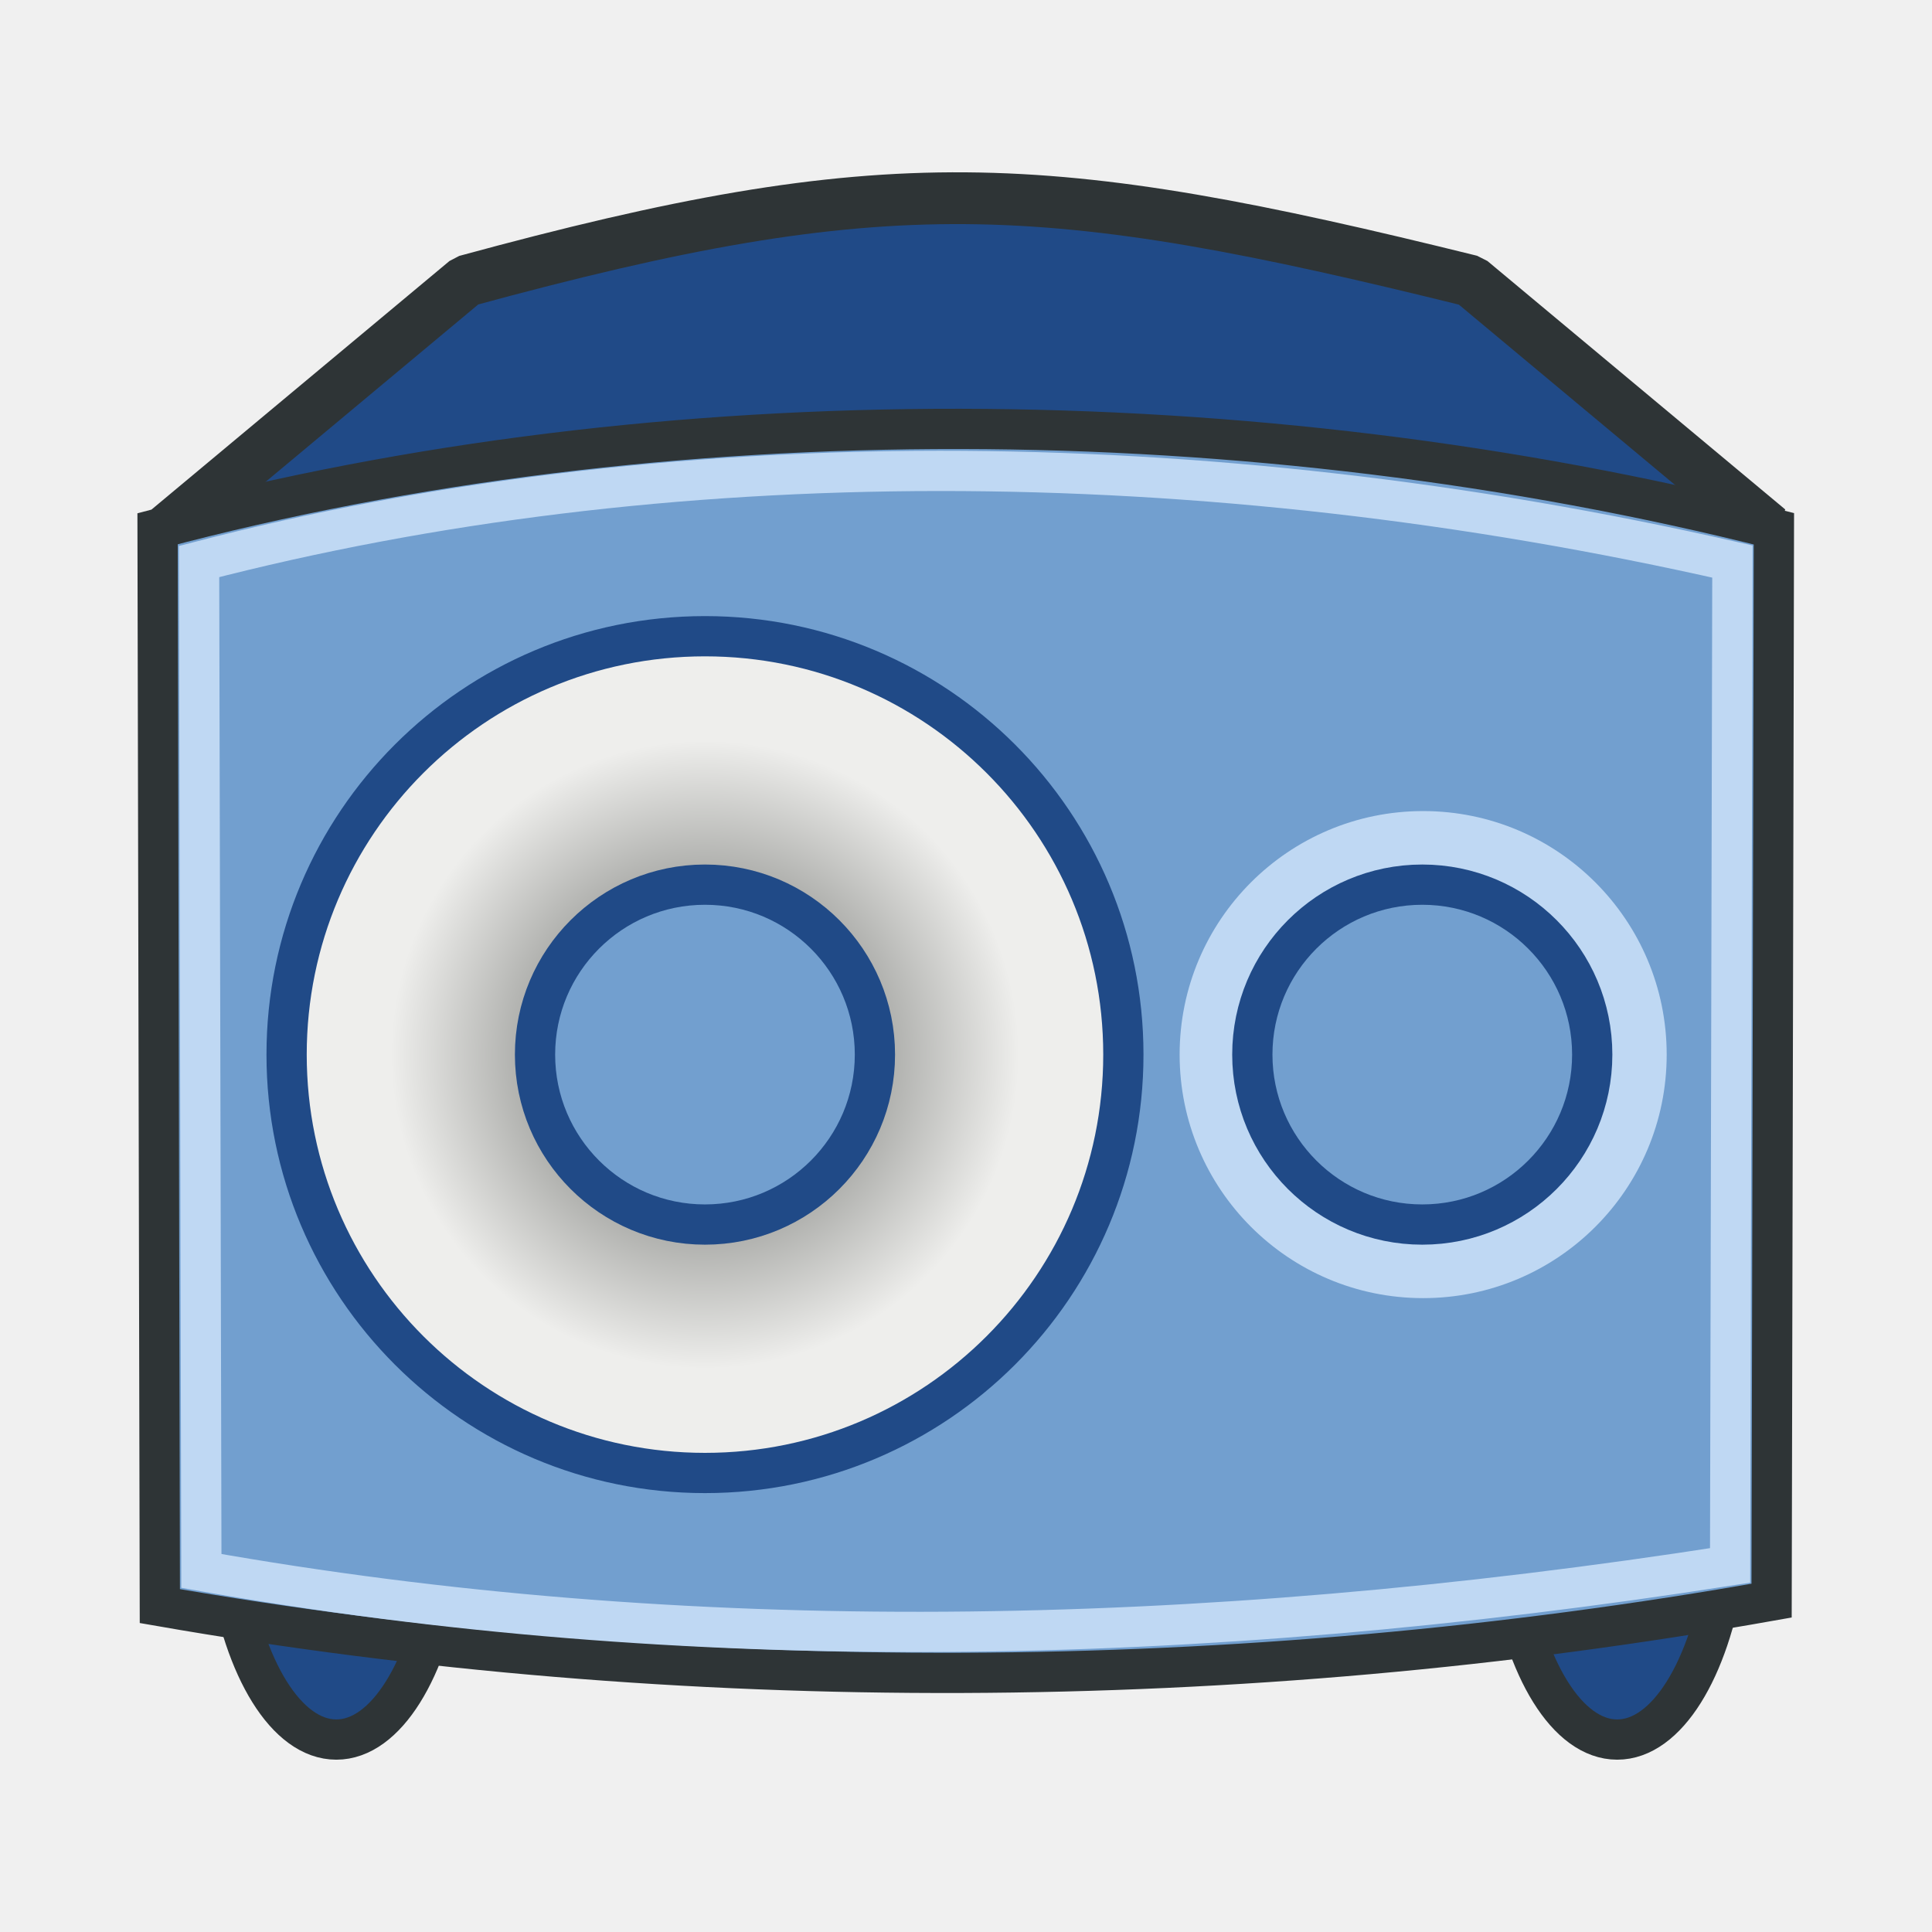
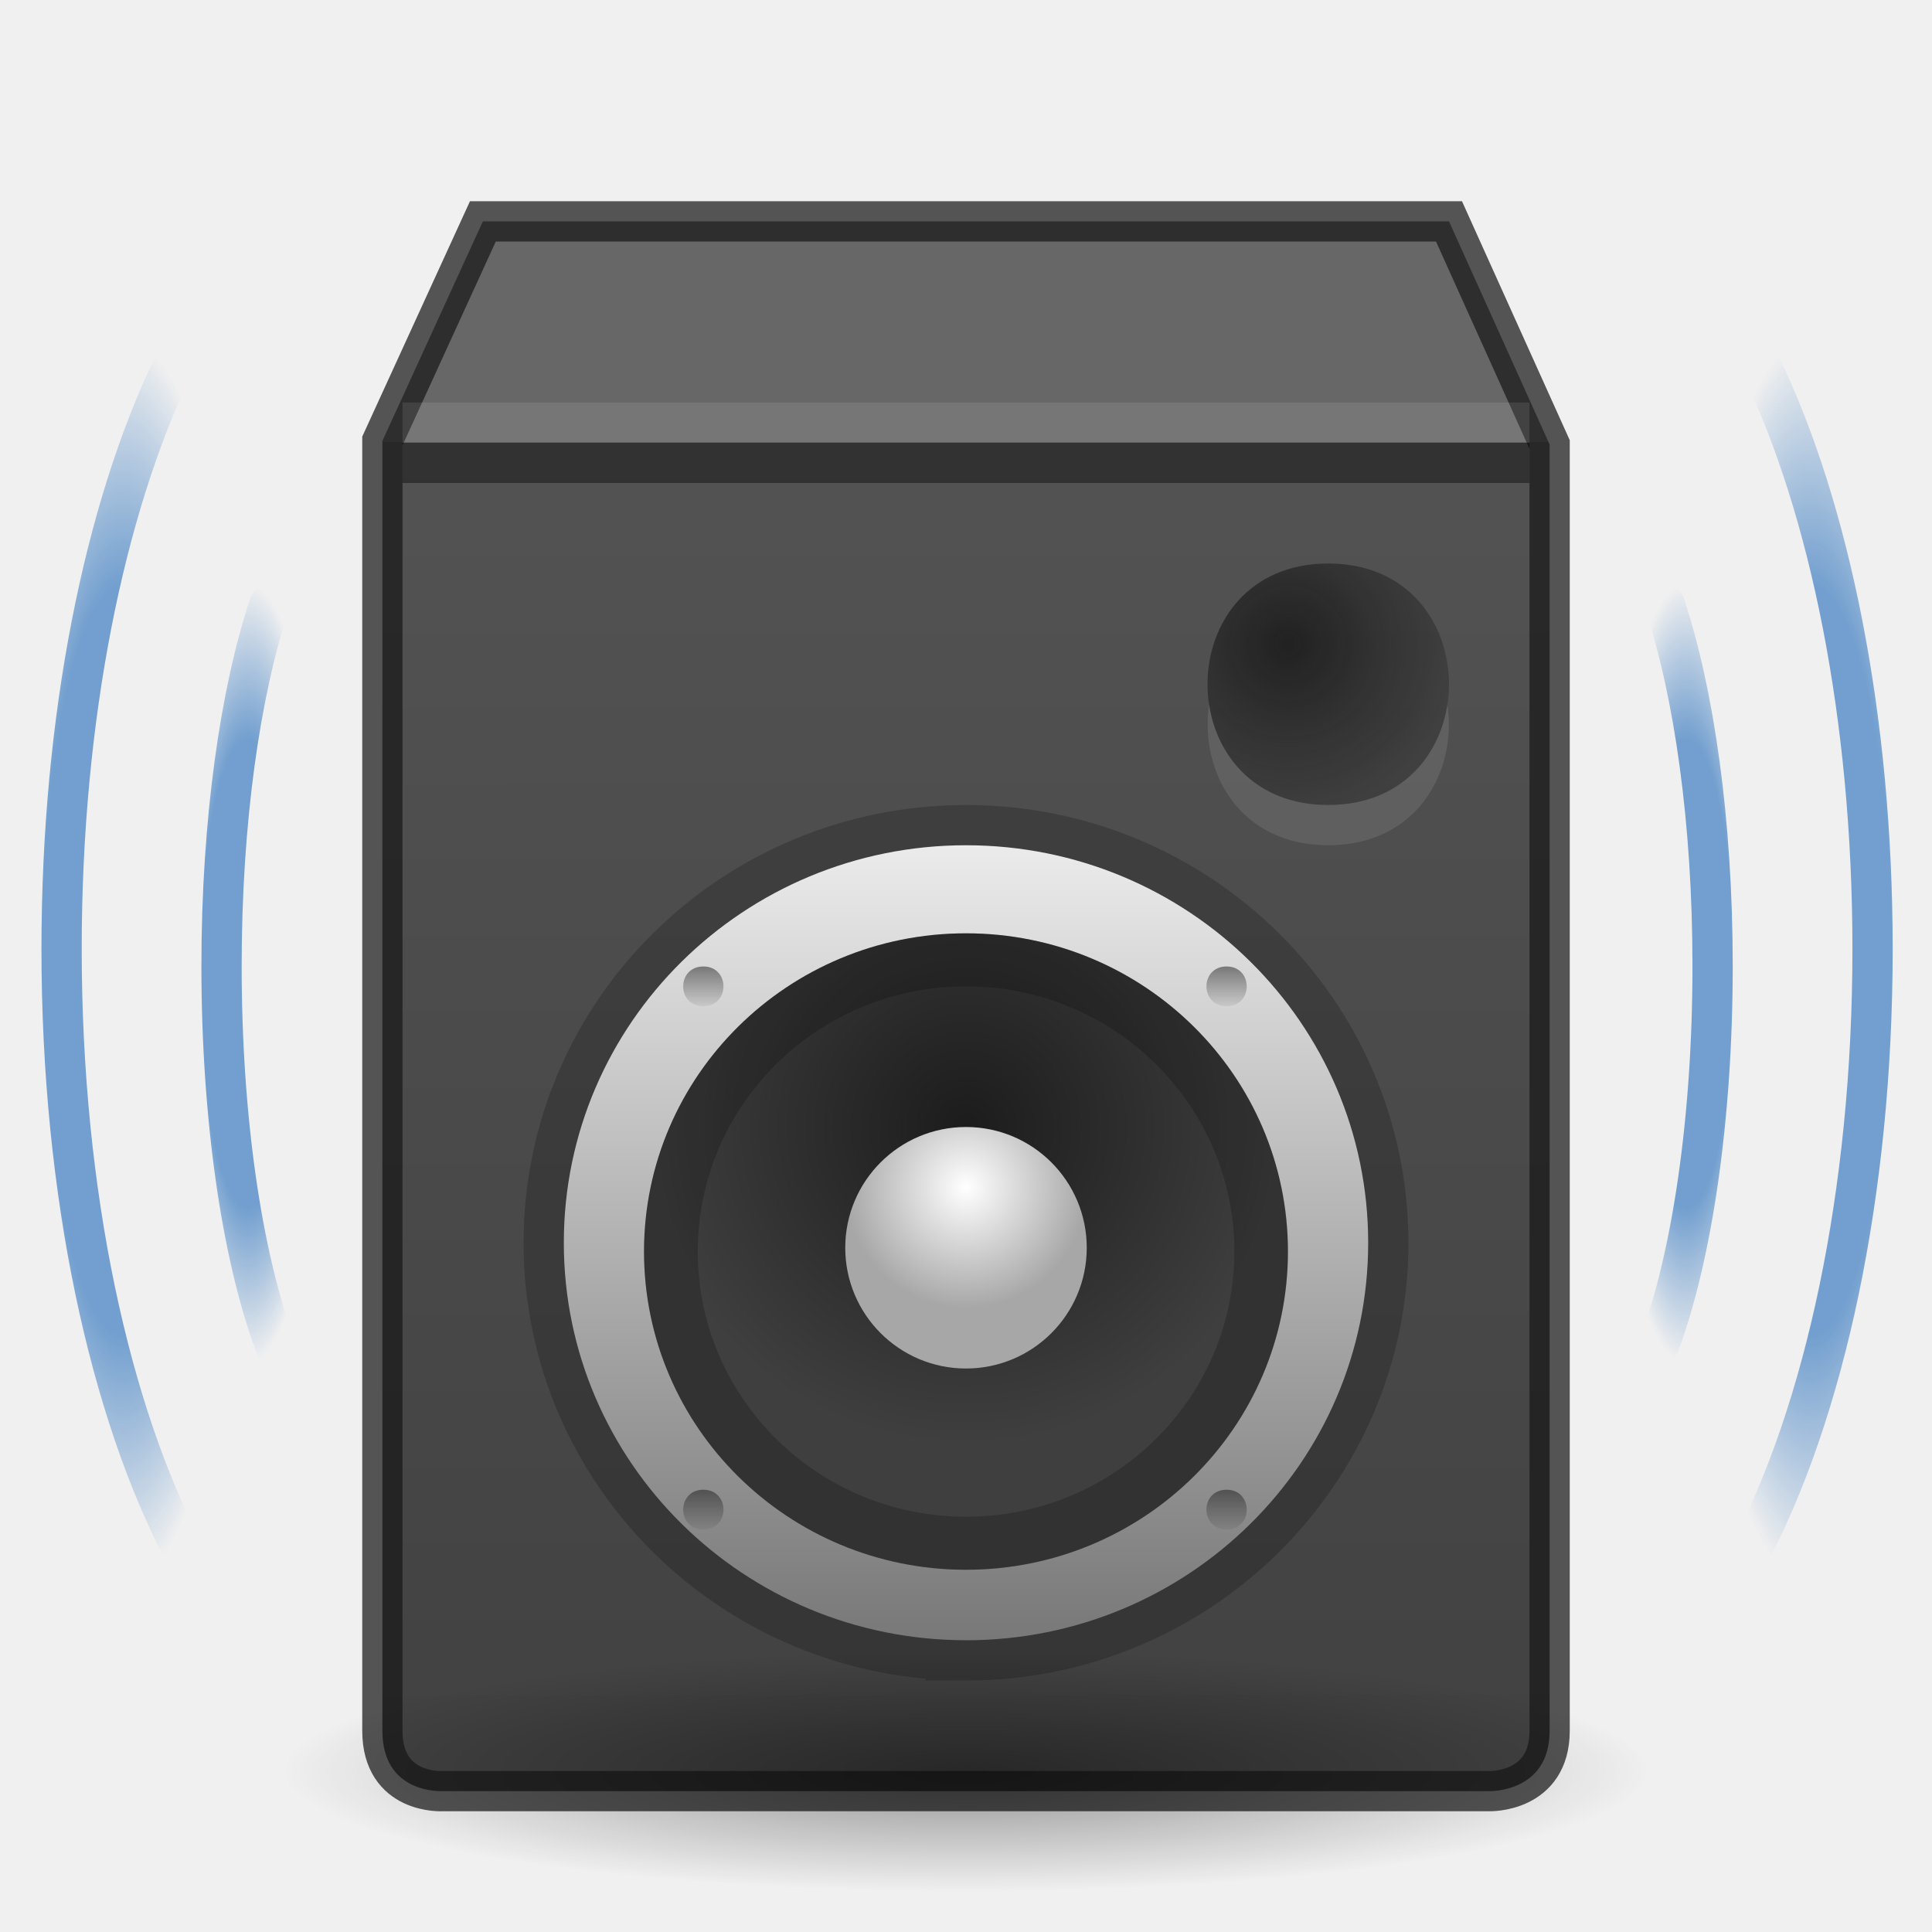
- <svg xmlns="http://www.w3.org/2000/svg" xmlns:xlink="http://www.w3.org/1999/xlink" width="48" height="48" id="svg2643" version="1.0">
-   <defs id="defs2645">
-     <linearGradient id="linearGradient6718">
-       <stop style="stop-color:#babdb6;stop-opacity:1;" offset="0" id="stop6720" />
-       <stop id="stop6724" offset="1" style="stop-color:#eeeeec;stop-opacity:1;" />
+ <svg xmlns="http://www.w3.org/2000/svg" xmlns:xlink="http://www.w3.org/1999/xlink" version="1.1" id="svg5014" height="48" width="48" viewBox="0 0 48 48">
+   <defs id="defs5016">
+     <linearGradient id="linearGradient3973">
+       <stop id="stop3975" offset="0" style="stop-color:#151515;stop-opacity:1" />
+       <stop id="stop3977" offset="1" style="stop-color:#1f1f1f;stop-opacity:0.126" />
    </linearGradient>
-     <linearGradient id="linearGradient3345">
-       <stop id="stop3347" offset="0" style="stop-color:#babdb6;stop-opacity:1;" />
-       <stop style="stop-color:#729fcf;stop-opacity:1;" offset="0" id="stop3351" />
-       <stop id="stop3355" offset="1" style="stop-color:#babdb6;stop-opacity:1;" />
-       <stop style="stop-color:#eeeeec;stop-opacity:1;" offset="1" id="stop3349" />
+     <linearGradient id="linearGradient3925">
+       <stop style="stop-color:#ebebeb;stop-opacity:1;" offset="0" id="stop3927" />
+       <stop style="stop-color:#787878;stop-opacity:1;" offset="1" id="stop3929" />
    </linearGradient>
-     <linearGradient id="linearGradient4389">
-       <stop style="stop-color:#555753;stop-opacity:1;" offset="0" id="stop4391" />
-       <stop id="stop4393" offset="1" style="stop-color:#eeeeec;stop-opacity:1;" />
+     <linearGradient id="linearGradient3913">
+       <stop id="stop3915" offset="0" style="stop-color:#1c1c1c;stop-opacity:1" />
+       <stop id="stop3917" offset="1" style="stop-color:#3f3f3f;stop-opacity:1" />
    </linearGradient>
-     <linearGradient id="linearGradient3503">
-       <stop id="stop3505" offset="0" style="stop-color:#eeeeec;stop-opacity:1;" />
-       <stop id="stop3507" offset="1" style="stop-color:#babdb6;stop-opacity:1;" />
+     <linearGradient id="linearGradient3119">
+       <stop id="stop3121" offset="0" style="stop-color:#414141;stop-opacity:1" />
+       <stop style="stop-color:#535353;stop-opacity:1;" offset="0.872" id="stop3123" />
+       <stop style="stop-color:#676767;stop-opacity:1;" offset="0.872" id="stop3125" />
+       <stop id="stop3127" offset="1" style="stop-color:#676767;stop-opacity:1;" />
    </linearGradient>
-     <radialGradient xlink:href="#linearGradient4389" id="radialGradient6984" gradientUnits="userSpaceOnUse" gradientTransform="matrix(0.7191227,0,0,0.7191227,23.69641,18.23661)" cx="84.366" cy="64.927" fx="84.366" fy="64.927" r="22.335" />
+     <linearGradient id="linearGradient3100">
+       <stop id="stop3102" offset="0" style="stop-color:#ffffff;stop-opacity:1" />
+       <stop id="stop3104" offset="1" style="stop-color:#a7a7a7;stop-opacity:1" />
+     </linearGradient>
+     <linearGradient id="linearGradient3944-0">
+       <stop id="stop3946-4" offset="0" style="stop-color:#000000;stop-opacity:1;" />
+       <stop id="stop3948-8" offset="1" style="stop-color:#000000;stop-opacity:0;" />
+     </linearGradient>
+     <linearGradient y2="-6.533" x2="10.995" y1="19" x1="11" gradientTransform="matrix(1.525424,0,0,1.525424,2.228568,15.96578)" gradientUnits="userSpaceOnUse" id="linearGradient3129" xlink:href="#linearGradient3119" />
+     <radialGradient r="6" fy="19.999" fx="13.652" cy="19.999" cx="13.652" gradientUnits="userSpaceOnUse" id="radialGradient3943" xlink:href="#linearGradient3913" gradientTransform="matrix(0,1.317693,-1.333199,0,50.66317,10.01075)" />
+     <radialGradient gradientUnits="userSpaceOnUse" r="2" fy="19" fx="16" cy="19" cx="16" id="radialGradient3961" xlink:href="#linearGradient3100" gradientTransform="matrix(1.5,0,0,1.5,-1.497971,0.5038085)" />
+     <linearGradient y2="20" x2="22" y1="20" x1="10" gradientUnits="userSpaceOnUse" id="linearGradient4001" xlink:href="#linearGradient3925" gradientTransform="matrix(0,1.645946,-1.665314,0,57.30629,4.54054)" />
+     <linearGradient y2="20" x2="22" y1="20" x1="10" gradientUnits="userSpaceOnUse" id="linearGradient4049" xlink:href="#linearGradient3973" gradientTransform="matrix(0,0.08236414,0.08333335,0,28.80706,23.18799)" />
+     <radialGradient r="6" fy="22" fx="14" cy="22" cx="14" gradientTransform="rotate(90,26,28)" gradientUnits="userSpaceOnUse" id="radialGradient4091" xlink:href="#linearGradient3973" />
+     <linearGradient xlink:href="#linearGradient3973" id="linearGradient4748" gradientUnits="userSpaceOnUse" gradientTransform="matrix(0,0.08236414,0.08333335,0,15.80706,23.18799)" x1="10" y1="20" x2="22" y2="20" />
+     <linearGradient xlink:href="#linearGradient3973" id="linearGradient4767" gradientUnits="userSpaceOnUse" gradientTransform="matrix(0,0.08236414,0.08333335,0,28.80706,36.18799)" x1="10" y1="20" x2="22" y2="20" />
+     <linearGradient xlink:href="#linearGradient3973" id="linearGradient4769" gradientUnits="userSpaceOnUse" gradientTransform="matrix(0,0.08236414,0.08333335,0,15.80706,36.18799)" x1="10" y1="20" x2="22" y2="20" />
+     <radialGradient gradientTransform="matrix(2.351829,0,0,0.4150287,8.236364,13.44736)" gradientUnits="userSpaceOnUse" xlink:href="#linearGradient3944-0" id="radialGradient3001" fy="73.616" fx="6.703" r="7.228" cy="73.616" cx="6.703" />
+     <linearGradient id="linearGradient6958">
+       <stop id="stop6960" offset="0" style="stop-color:#729fcf;stop-opacity:1;" />
+       <stop id="stop6966" offset="0.6" style="stop-color:#729fcf;stop-opacity:1;" />
+       <stop id="stop6962" offset="1" style="stop-color:#729fcf;stop-opacity:0;" />
+     </linearGradient>
+     <radialGradient cx="70.531" cy="22.734" fx="70.531" fy="22.734" gradientTransform="matrix(-0.9341448,0,0,4.313723,68.94947,-74.20353)" gradientUnits="userSpaceOnUse" id="radialGradient6976" r="3.598" xlink:href="#linearGradient6958" />
+     <radialGradient cx="60.641" cy="22.656" fx="60.641" fy="22.656" gradientTransform="matrix(-0.758431,0,0,3.696354,52.153,-59.55406)" gradientUnits="userSpaceOnUse" id="radialGradient6984" r="2.619" xlink:href="#linearGradient6958" />
+     <radialGradient xlink:href="#linearGradient6958" id="radialGradient4973" gradientUnits="userSpaceOnUse" gradientTransform="matrix(0.9341448,0,0,4.313723,-20.89696,-74.20353)" cx="70.531" cy="22.734" fx="70.531" fy="22.734" r="3.598" />
+     <radialGradient xlink:href="#linearGradient6958" id="radialGradient4975" gradientUnits="userSpaceOnUse" gradientTransform="matrix(0.758431,0,0,3.696354,-4.100487,-59.55406)" cx="60.641" cy="22.656" fx="60.641" fy="22.656" r="2.619" />
  </defs>
-   <g id="layer1">
-     <g id="g6973" transform="translate(-51.375,9.0155254e-8)">
-       <path style="fill:#204a87;fill-opacity:1;fill-rule:nonzero;stroke:#2e3436;stroke-width:1;stroke-linecap:butt;stroke-linejoin:round;marker:none;marker-start:none;marker-mid:none;marker-end:none;stroke-miterlimit:4;stroke-dasharray:none;stroke-dashoffset:0;stroke-opacity:1;visibility:visible;display:inline;overflow:visible;enable-background:accumulate" d="M 94.217,39.045 C 93.84,41.472 92.789,43.219 91.554,43.219 C 90.311,43.219 89.255,41.45 88.884,39 C 89.234,37.817 90.55,37.237 91.565,37.271 C 92.851,37.204 93.845,37.949 94.217,39.045 z" id="path6730" />
-       <path id="path6732" d="M 62.394,39.045 C 62.016,41.472 60.966,43.219 59.731,43.219 C 58.488,43.219 57.432,41.45 57.06,39 C 57.411,37.817 58.727,37.237 59.742,37.271 C 61.028,37.204 62.021,37.949 62.394,39.045 z" style="fill:#204a87;fill-opacity:1;fill-rule:nonzero;stroke:#2e3436;stroke-width:1;stroke-linecap:butt;stroke-linejoin:round;marker:none;marker-start:none;marker-mid:none;marker-end:none;stroke-miterlimit:4;stroke-dasharray:none;stroke-dashoffset:0;stroke-opacity:1;visibility:visible;display:inline;overflow:visible;enable-background:accumulate" />
-       <path style="fill:#204a87;fill-opacity:1;fill-rule:nonzero;stroke:#2e3436;stroke-width:1.287;stroke-linecap:butt;stroke-linejoin:bevel;marker:none;marker-start:none;marker-mid:none;marker-end:none;stroke-miterlimit:4;stroke-dashoffset:0;stroke-opacity:1;visibility:visible;display:inline;overflow:visible;enable-background:accumulate" d="M 62.954,6.979 C 73.409,4.129 77.294,4.352 87.918,6.979 L 95.317,13.152 L 55.554,13.152 L 62.954,6.979 z" id="path6734" />
-       <path style="fill:#729fcf;fill-opacity:1;fill-rule:nonzero;stroke:#2e3436;stroke-width:1;stroke-linecap:butt;stroke-linejoin:miter;marker:none;marker-start:none;marker-mid:none;marker-end:none;stroke-miterlimit:4;stroke-dasharray:none;stroke-dashoffset:0;stroke-opacity:1;visibility:visible;display:inline;overflow:visible;enable-background:accumulate" d="M 55.29,13.137 C 67.862,9.786 82.505,9.872 95.447,13.137 L 95.39,39.767 C 82.177,42.115 68.288,42.16 55.346,39.903 L 55.29,13.137 z" id="path6736" />
-       <path style="fill:url(#radialGradient6984);fill-opacity:1;fill-rule:nonzero;stroke:#204a87;stroke-width:2.058;stroke-linecap:butt;stroke-linejoin:round;marker:none;marker-start:none;marker-mid:none;marker-end:none;stroke-miterlimit:4;stroke-dasharray:none;stroke-dashoffset:0;stroke-opacity:1;visibility:visible;display:inline;overflow:visible;enable-background:accumulate" id="path6738" d="M 105.762,64.927 A 21.396,21.396 0 1 1 62.97,64.927 A 21.396,21.396 0 1 1 105.762,64.927 z" transform="matrix(0,0.4858156,-0.4858156,0,100.4326,-14.78506)" />
-       <path transform="matrix(0,0.2827849,-0.2827849,0,105.0933,2.343764)" d="M 105.762,64.927 A 21.396,21.396 0 1 1 62.97,64.927 A 21.396,21.396 0 1 1 105.762,64.927 z" id="path6740" style="fill:#bfd8f3;fill-opacity:1;fill-rule:nonzero;stroke:none;stroke-width:3.536;stroke-linecap:butt;stroke-linejoin:round;marker:none;marker-start:none;marker-mid:none;marker-end:none;stroke-miterlimit:4;stroke-dasharray:none;stroke-dashoffset:0;stroke-opacity:1;visibility:visible;display:inline;overflow:visible;enable-background:accumulate" />
-       <path style="fill:#729fcf;fill-opacity:1;fill-rule:nonzero;stroke:#204a87;stroke-width:5.067;stroke-linecap:butt;stroke-linejoin:round;marker:none;marker-start:none;marker-mid:none;marker-end:none;stroke-miterlimit:4;stroke-dasharray:none;stroke-dashoffset:0;stroke-opacity:1;visibility:visible;display:inline;overflow:visible;enable-background:accumulate" id="path6742" d="M 105.762,64.927 A 21.396,21.396 0 1 1 62.97,64.927 A 21.396,21.396 0 1 1 105.762,64.927 z" transform="matrix(0,0.1973419,-0.1973419,0,99.52392,9.552221)" />
-       <path id="path6744" d="M 56.321,13.951 C 67.824,10.962 81.161,10.935 94.416,13.951 L 94.359,38.893 C 81.01,40.978 68.382,41.161 56.378,39.029 L 56.321,13.951 z" style="fill:none;fill-opacity:1;fill-rule:nonzero;stroke:#bfd8f3;stroke-width:1;stroke-linecap:butt;stroke-linejoin:miter;marker:none;marker-start:none;marker-mid:none;marker-end:none;stroke-miterlimit:4;stroke-dasharray:none;stroke-dashoffset:0;stroke-opacity:1;visibility:visible;display:inline;overflow:visible;enable-background:accumulate" />
-       <path transform="matrix(0,0.1973419,-0.1973419,0,81.70273,9.552221)" d="M 105.762,64.927 A 21.396,21.396 0 1 1 62.97,64.927 A 21.396,21.396 0 1 1 105.762,64.927 z" id="path6746" style="fill:#729fcf;fill-opacity:1;fill-rule:nonzero;stroke:#204a87;stroke-width:5.067;stroke-linecap:butt;stroke-linejoin:round;marker:none;marker-start:none;marker-mid:none;marker-end:none;stroke-miterlimit:4;stroke-dasharray:none;stroke-dashoffset:0;stroke-opacity:1;visibility:visible;display:inline;overflow:visible;enable-background:accumulate" />
-     </g>
+   <path style="display:inline;fill:url(#linearGradient3129);fill-opacity:1;stroke:#181818;stroke-opacity:0.719" d="M 9.5,10.956 V 43 c 0,1.594 1.5,1.5 1.5,1.5 h 26 c 0,0 1.5,0.047 1.5,-1.5 V 11.044 L 36,5.5 H 11.997 Z" id="rect3145" />
+   <path style="display:inline;opacity:0.1;fill:#ffffff;fill-opacity:1;stroke:none" d="M 10,11 H 37.999 V 10 H 10 Z" id="rect3937" />
+   <path style="display:inline;opacity:0.4;fill:#000000;fill-opacity:1;stroke:none" d="M 10,12 H 37.999 V 11 H 10 Z" id="rect4753" />
+   <path style="opacity:0.2;fill:none;fill-opacity:1;fill-rule:evenodd;stroke:#000000;stroke-width:2;stroke-miterlimit:4;stroke-dasharray:none;stroke-opacity:1" id="path3938" d="m 24,40.751 c -5.518,0 -9.992,-4.421 -9.992,-9.876 C 14.008,25.421 18.482,21 24,21 c 5.518,0 9.992,4.421 9.992,9.876 0,5.454 -4.474,9.876 -9.992,9.876 z" />
+   <path d="m 24,40.751 c -5.518,0 -9.992,-4.421 -9.992,-9.876 C 14.008,25.421 18.482,21 24,21 c 5.518,0 9.992,4.421 9.992,9.876 0,5.454 -4.474,9.876 -9.992,9.876 z" id="path3921" style="fill:url(#linearGradient4001);fill-opacity:1;fill-rule:evenodd;stroke:none;stroke-width:1.333" />
+   <path style="fill:url(#radialGradient3943);fill-opacity:1;fill-rule:evenodd;stroke:none;stroke-width:1" id="path3143" d="m 23.999,39 c -4.418,0 -7.999,-3.54 -7.999,-7.906 0,-4.366 3.581,-7.906 7.999,-7.906 4.418,0 7.999,3.54 7.999,7.906 0,4.366 -3.581,7.906 -7.999,7.906 z" />
+   <path style="opacity:0.2;fill:#000000;fill-opacity:1;fill-rule:evenodd;stroke:none;stroke-width:1" d="m 24.001,23.188 c -4.418,0 -7.999,3.54 -7.999,7.906 0,4.366 3.581,7.906 7.999,7.906 4.418,0 7.999,-3.54 7.999,-7.906 0,-4.366 -3.581,-7.906 -7.999,-7.906 z m 0,1.318 c 3.682,0 6.666,2.95 6.666,6.588 0,3.639 -2.984,6.588 -6.666,6.588 -3.682,0 -6.666,-2.95 -6.666,-6.588 0,-3.639 2.984,-6.588 6.666,-6.588 z" id="path3945" />
+   <path style="opacity:0.5;fill:url(#linearGradient4049);fill-opacity:1;fill-rule:evenodd;stroke:none;stroke-width:0.083" id="path4027" d="m 30.474,25 c 0.667,0 0.667,-0.988 0,-0.988 -0.667,0 -0.667,0.988 0,0.988 z" />
+   <g id="g4707" transform="translate(1.497971,0.4961901)">
+     <path d="m 25.502,30.504 a 3,3 0 1 1 -6,0 3,3 0 1 1 6,0 z" id="path3952" style="opacity:1;fill:url(#radialGradient3961);fill-opacity:1;stroke:none;stroke-width:2;stroke-miterlimit:4;stroke-dasharray:none;stroke-opacity:1" />
  </g>
+   <path style="opacity:0.8;fill:url(#radialGradient4091);fill-opacity:1;fill-rule:evenodd;stroke:none;stroke-width:0.25" id="path4089" d="m 33,20 c -4,0 -4,-6 0,-6 4,0 4,6 0,6 z" />
+   <path id="path4737" d="M 30.041,17.5 C 29.793,19.147 30.777,21 33,21 35.223,21 36.207,19.147 35.959,17.5 35.76,18.816 34.776,20 33,20 31.224,20 30.24,18.816 30.041,17.5 Z" style="opacity:0.1;fill:#ffffff;fill-opacity:1;fill-rule:evenodd;stroke:none;stroke-width:0.25" />
+   <path d="m 17.474,25 c 0.667,0 0.667,-0.988 0,-0.988 -0.667,0 -0.667,0.988 0,0.988 z" id="path4744" style="opacity:0.5;fill:url(#linearGradient4748);fill-opacity:1;fill-rule:evenodd;stroke:none;stroke-width:0.083" />
+   <path d="m 30.474,38 c 0.667,0 0.667,-0.988 0,-0.988 -0.667,0 -0.667,0.988 0,0.988 z" id="path4763" style="opacity:0.5;fill:url(#linearGradient4767);fill-opacity:1;fill-rule:evenodd;stroke:none;stroke-width:0.083" />
+   <path style="opacity:0.5;fill:url(#linearGradient4769);fill-opacity:1;fill-rule:evenodd;stroke:none;stroke-width:0.083" id="path4765" d="m 17.474,38 c 0.667,0 0.667,-0.988 0,-0.988 -0.667,0 -0.667,0.988 0,0.988 z" />
+   <path style="display:inline;overflow:visible;visibility:visible;opacity:0.4;fill:url(#radialGradient3001);fill-opacity:1;fill-rule:nonzero;stroke:none;stroke-width:0.8;marker:none" id="path2589" d="m 41,44 c 0,1.657 -7.611,3 -17,3 C 14.611,47 7,45.657 7,44 c 0,-1.657 7.611,-3 17,-3 9.389,0 17,1.343 17,3 z" />
+   <path d="M 4.596,38.615 C 2.73,35.087 1.53,29.674 1.53,23.579 c 0,-5.762 1.066,-10.933 2.76,-14.462" id="path21632" style="display:inline;fill:none;stroke:url(#radialGradient6976);stroke-width:1;stroke-linecap:round;stroke-linejoin:round;stroke-miterlimit:4;stroke-dasharray:none;stroke-dashoffset:1.2;stroke-opacity:1" />
+   <path d="M 6.819,33.374 C 6.016,31.194 5.504,27.803 5.504,24 c 0,-3.598 0.464,-6.808 1.193,-8.991" id="path27920" style="display:inline;fill:none;stroke:url(#radialGradient6984);stroke-width:1;stroke-linecap:round;stroke-linejoin:round;stroke-miterlimit:4;stroke-dasharray:none;stroke-dashoffset:1.2;stroke-opacity:1" />
+   <path style="display:inline;fill:none;stroke:url(#radialGradient4973);stroke-width:1;stroke-linecap:round;stroke-linejoin:round;stroke-miterlimit:4;stroke-dasharray:none;stroke-dashoffset:1.2;stroke-opacity:1" id="path4959" d="m 43.456,38.615 c 1.866,-3.528 3.067,-8.941 3.067,-15.036 0,-5.762 -1.066,-10.933 -2.76,-14.462" />
+   <path style="display:inline;fill:none;stroke:url(#radialGradient4975);stroke-width:1;stroke-linecap:round;stroke-linejoin:round;stroke-miterlimit:4;stroke-dasharray:none;stroke-dashoffset:1.2;stroke-opacity:1" id="path4963" d="m 41.234,33.374 c 0.802,-2.18 1.315,-5.571 1.315,-9.374 0,-3.598 -0.464,-6.808 -1.193,-8.991" />
</svg>
